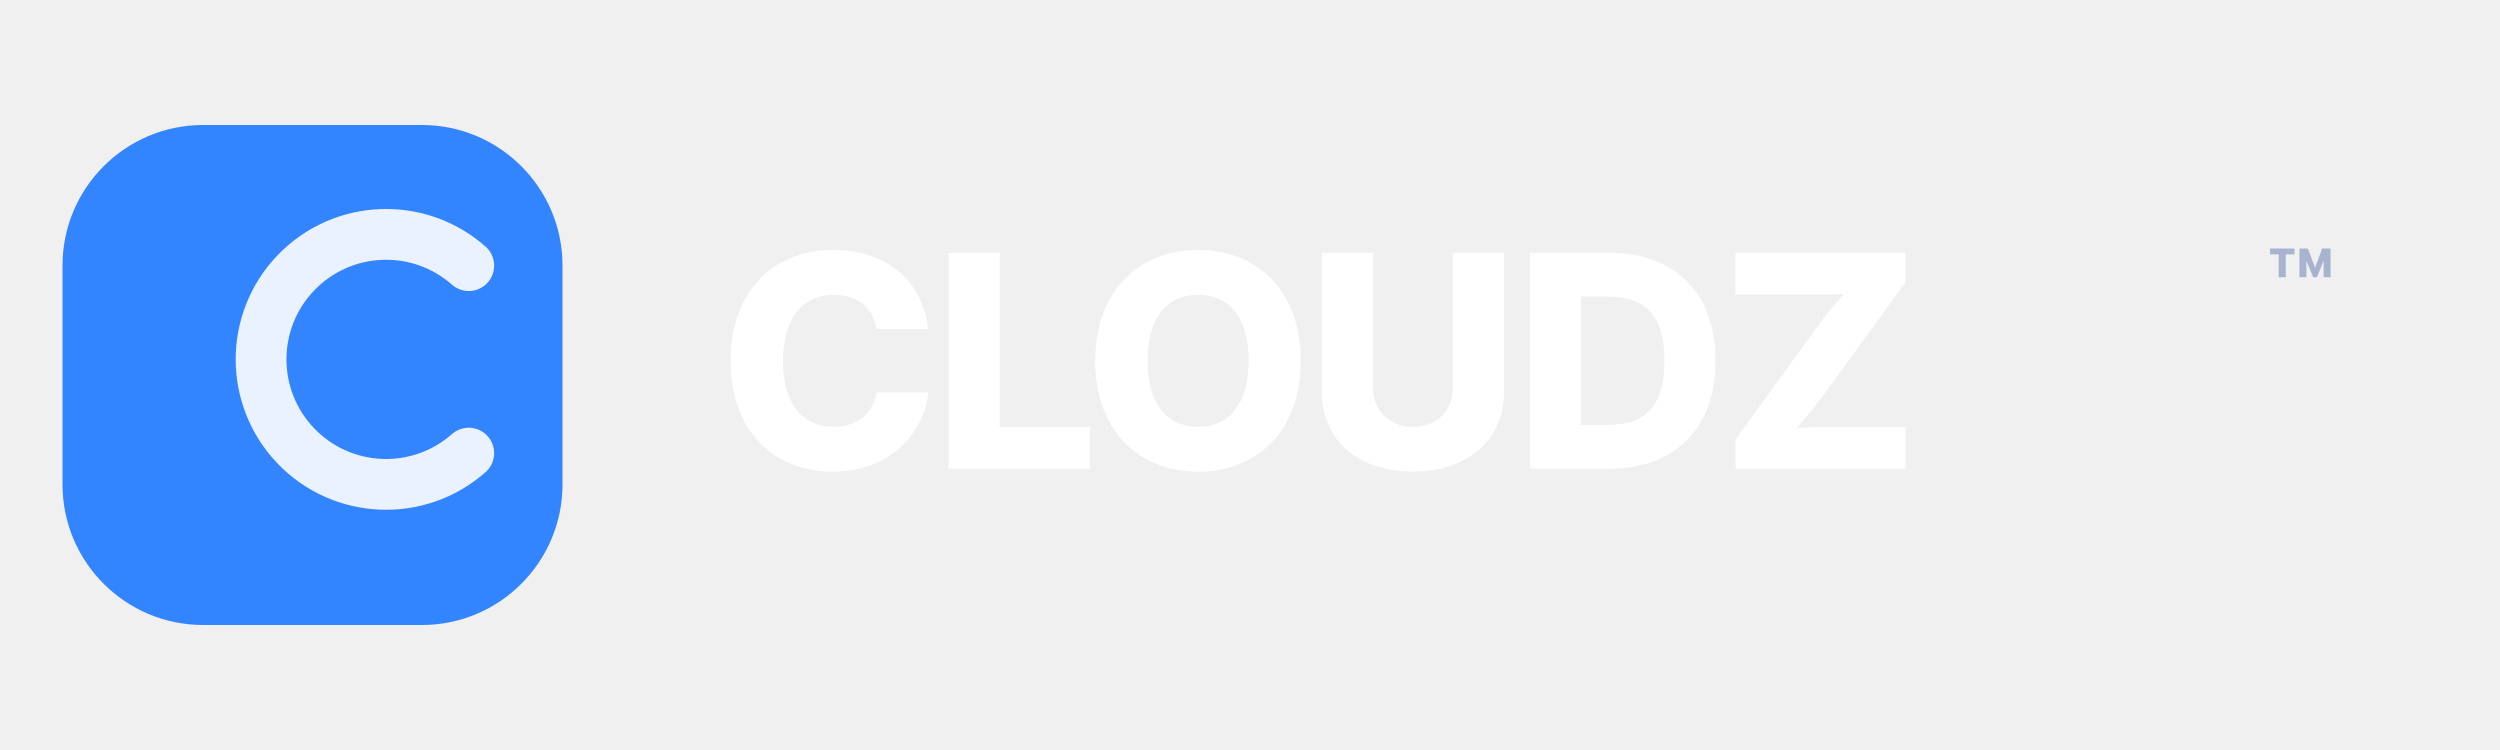
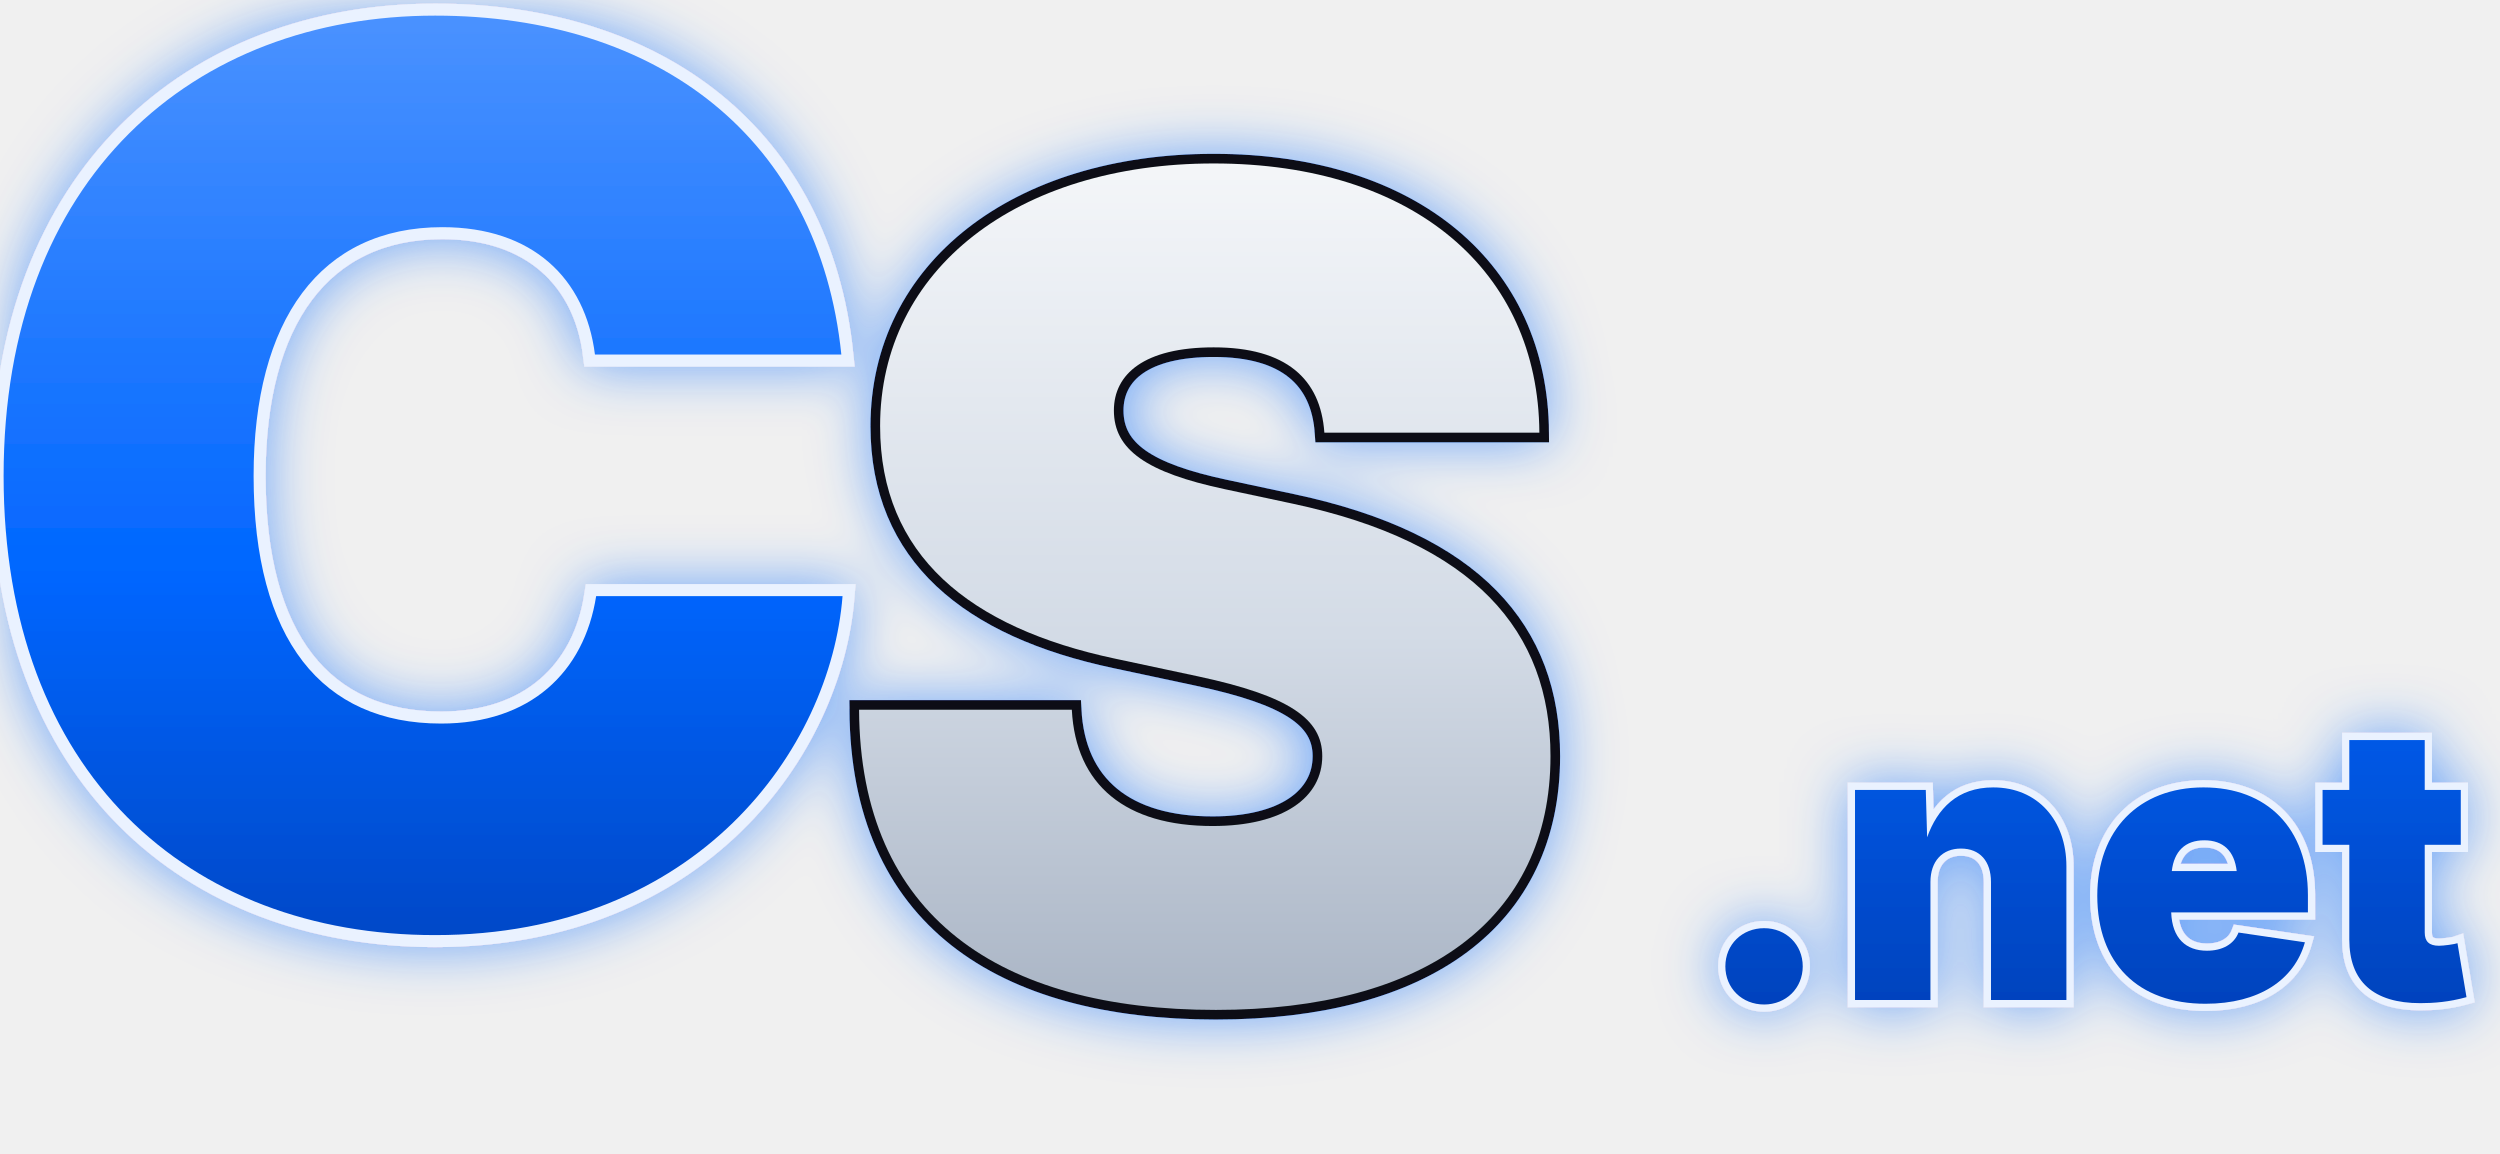
- <svg xmlns="http://www.w3.org/2000/svg" viewBox="0 0 320 96" fill="none">
+ <svg xmlns="http://www.w3.org/2000/svg" viewBox="0 0 260 120" fill="none">
  <defs>
-     <linearGradient id="mark" x1="8" y1="8" x2="88" y2="88">
-       <stop offset="0" stop-color="#3385FF" />
+     <linearGradient id="cz-blue" x1="0" y1="0" x2="0" y2="120" gradientUnits="userSpaceOnUse">
+       <stop offset="0" stop-color="#4C93FF" />
      <stop offset="0.5" stop-color="#0066FF" />
-       <stop offset="1" stop-color="#003D99" />
+       <stop offset="1" stop-color="#0036A6" />
    </linearGradient>
+     <linearGradient id="cz-silver" x1="0" y1="0" x2="0" y2="120" gradientUnits="userSpaceOnUse">
+       <stop offset="0" stop-color="#FFFFFF" />
+       <stop offset="0.55" stop-color="#D3DBE6" />
+       <stop offset="1" stop-color="#9AA6B8" />
+     </linearGradient>
+     <filter id="cz-glow" x="-20%" y="-20%" width="140%" height="140%">
+       <feDropShadow dx="0" dy="0" stdDeviation="3" flood-color="#0066FF" flood-opacity="0.55" />
+     </filter>
  </defs>
-   <rect x="8" y="16" width="64" height="64" rx="18" fill="url(#mark)" />
-   <path d="M60 34a16 16 0 1 0 0 24" stroke="#EAF2FF" stroke-width="6.5" stroke-linecap="round" />
-   <text x="92" y="60" font-family="Inter, system-ui, sans-serif" font-size="38" font-weight="800" fill="#FFFFFF" letter-spacing="-1">CLOUDZ</text>
-   <text x="290" y="42" font-family="Inter, system-ui, sans-serif" font-size="14" font-weight="700" fill="#A8B3CF">™</text>
+   <g filter="url(#cz-glow)" font-family="Inter, 'Segoe UI', system-ui, sans-serif" font-weight="900">
+     <text x="-4" y="96" font-size="128" fill="url(#cz-blue)" stroke="#EAF2FF" stroke-width="2.5" paint-order="stroke">C</text>
+     <text x="86" y="104" font-size="118" fill="url(#cz-silver)" stroke="#0D1117" stroke-width="2" paint-order="stroke">S</text>
+     <text x="176" y="104" font-size="40" fill="url(#cz-blue)" stroke="#EAF2FF" stroke-width="1.5" paint-order="stroke">.net</text>
+   </g>
</svg>
